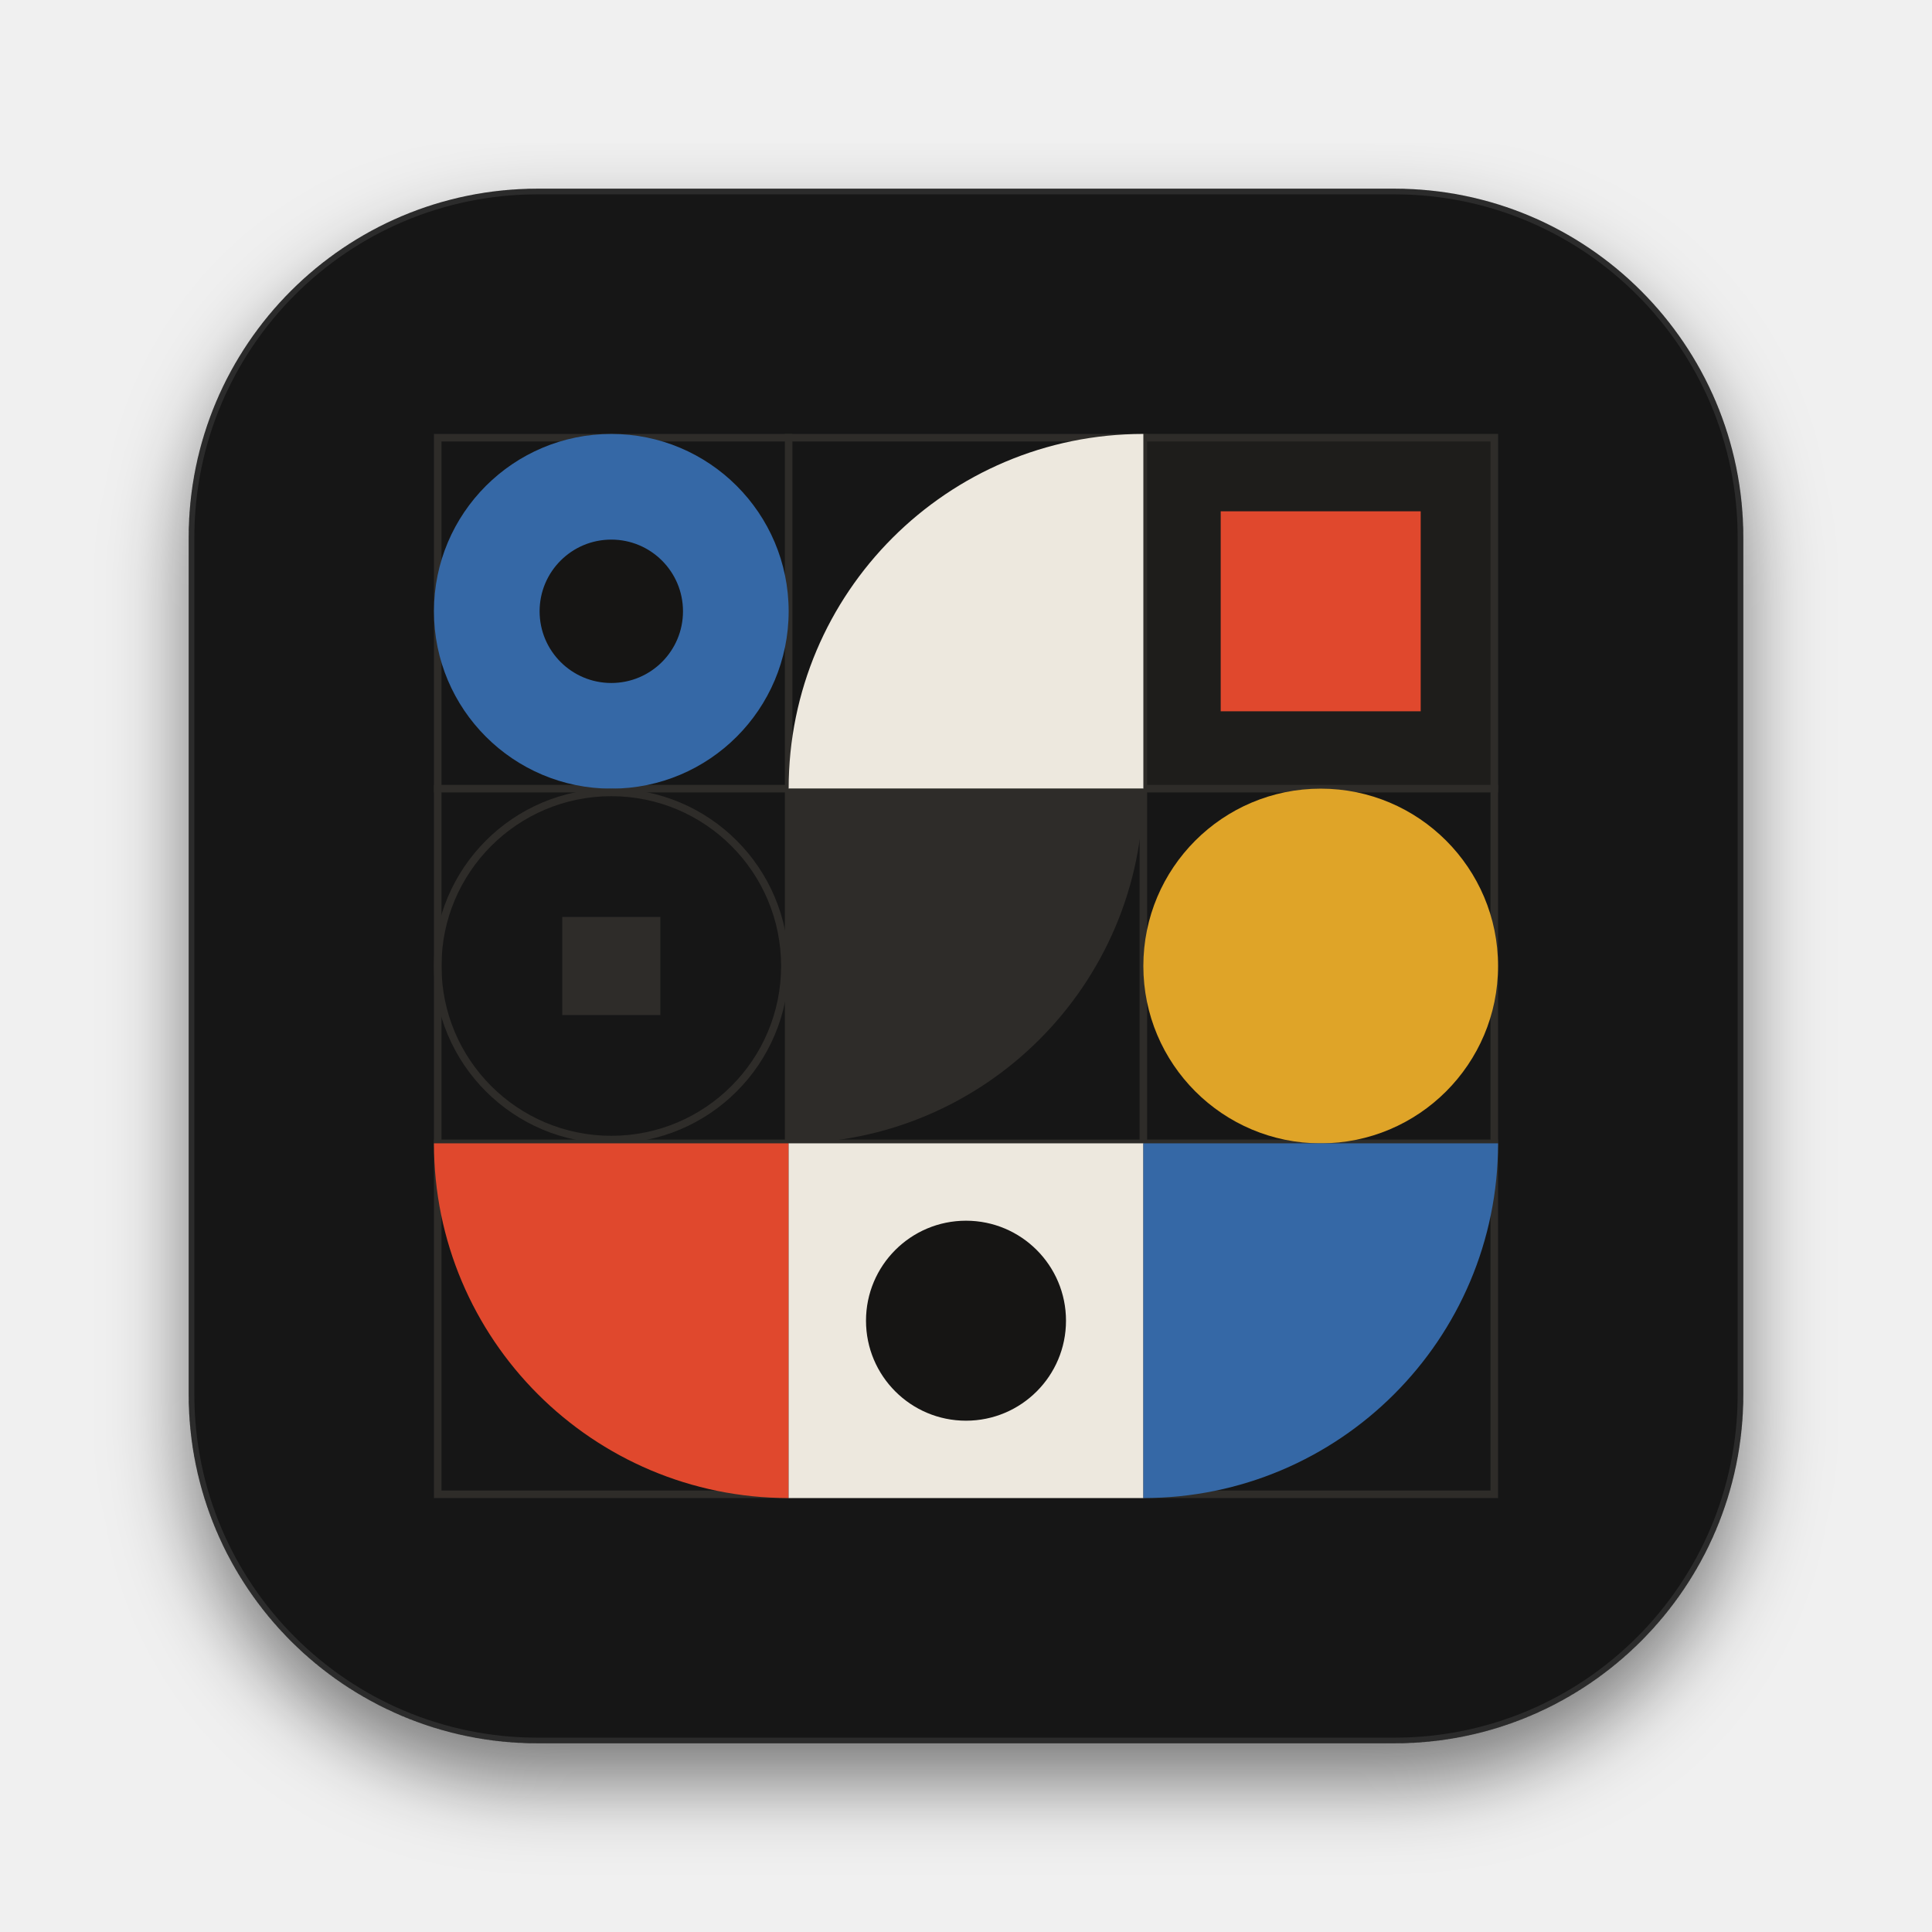
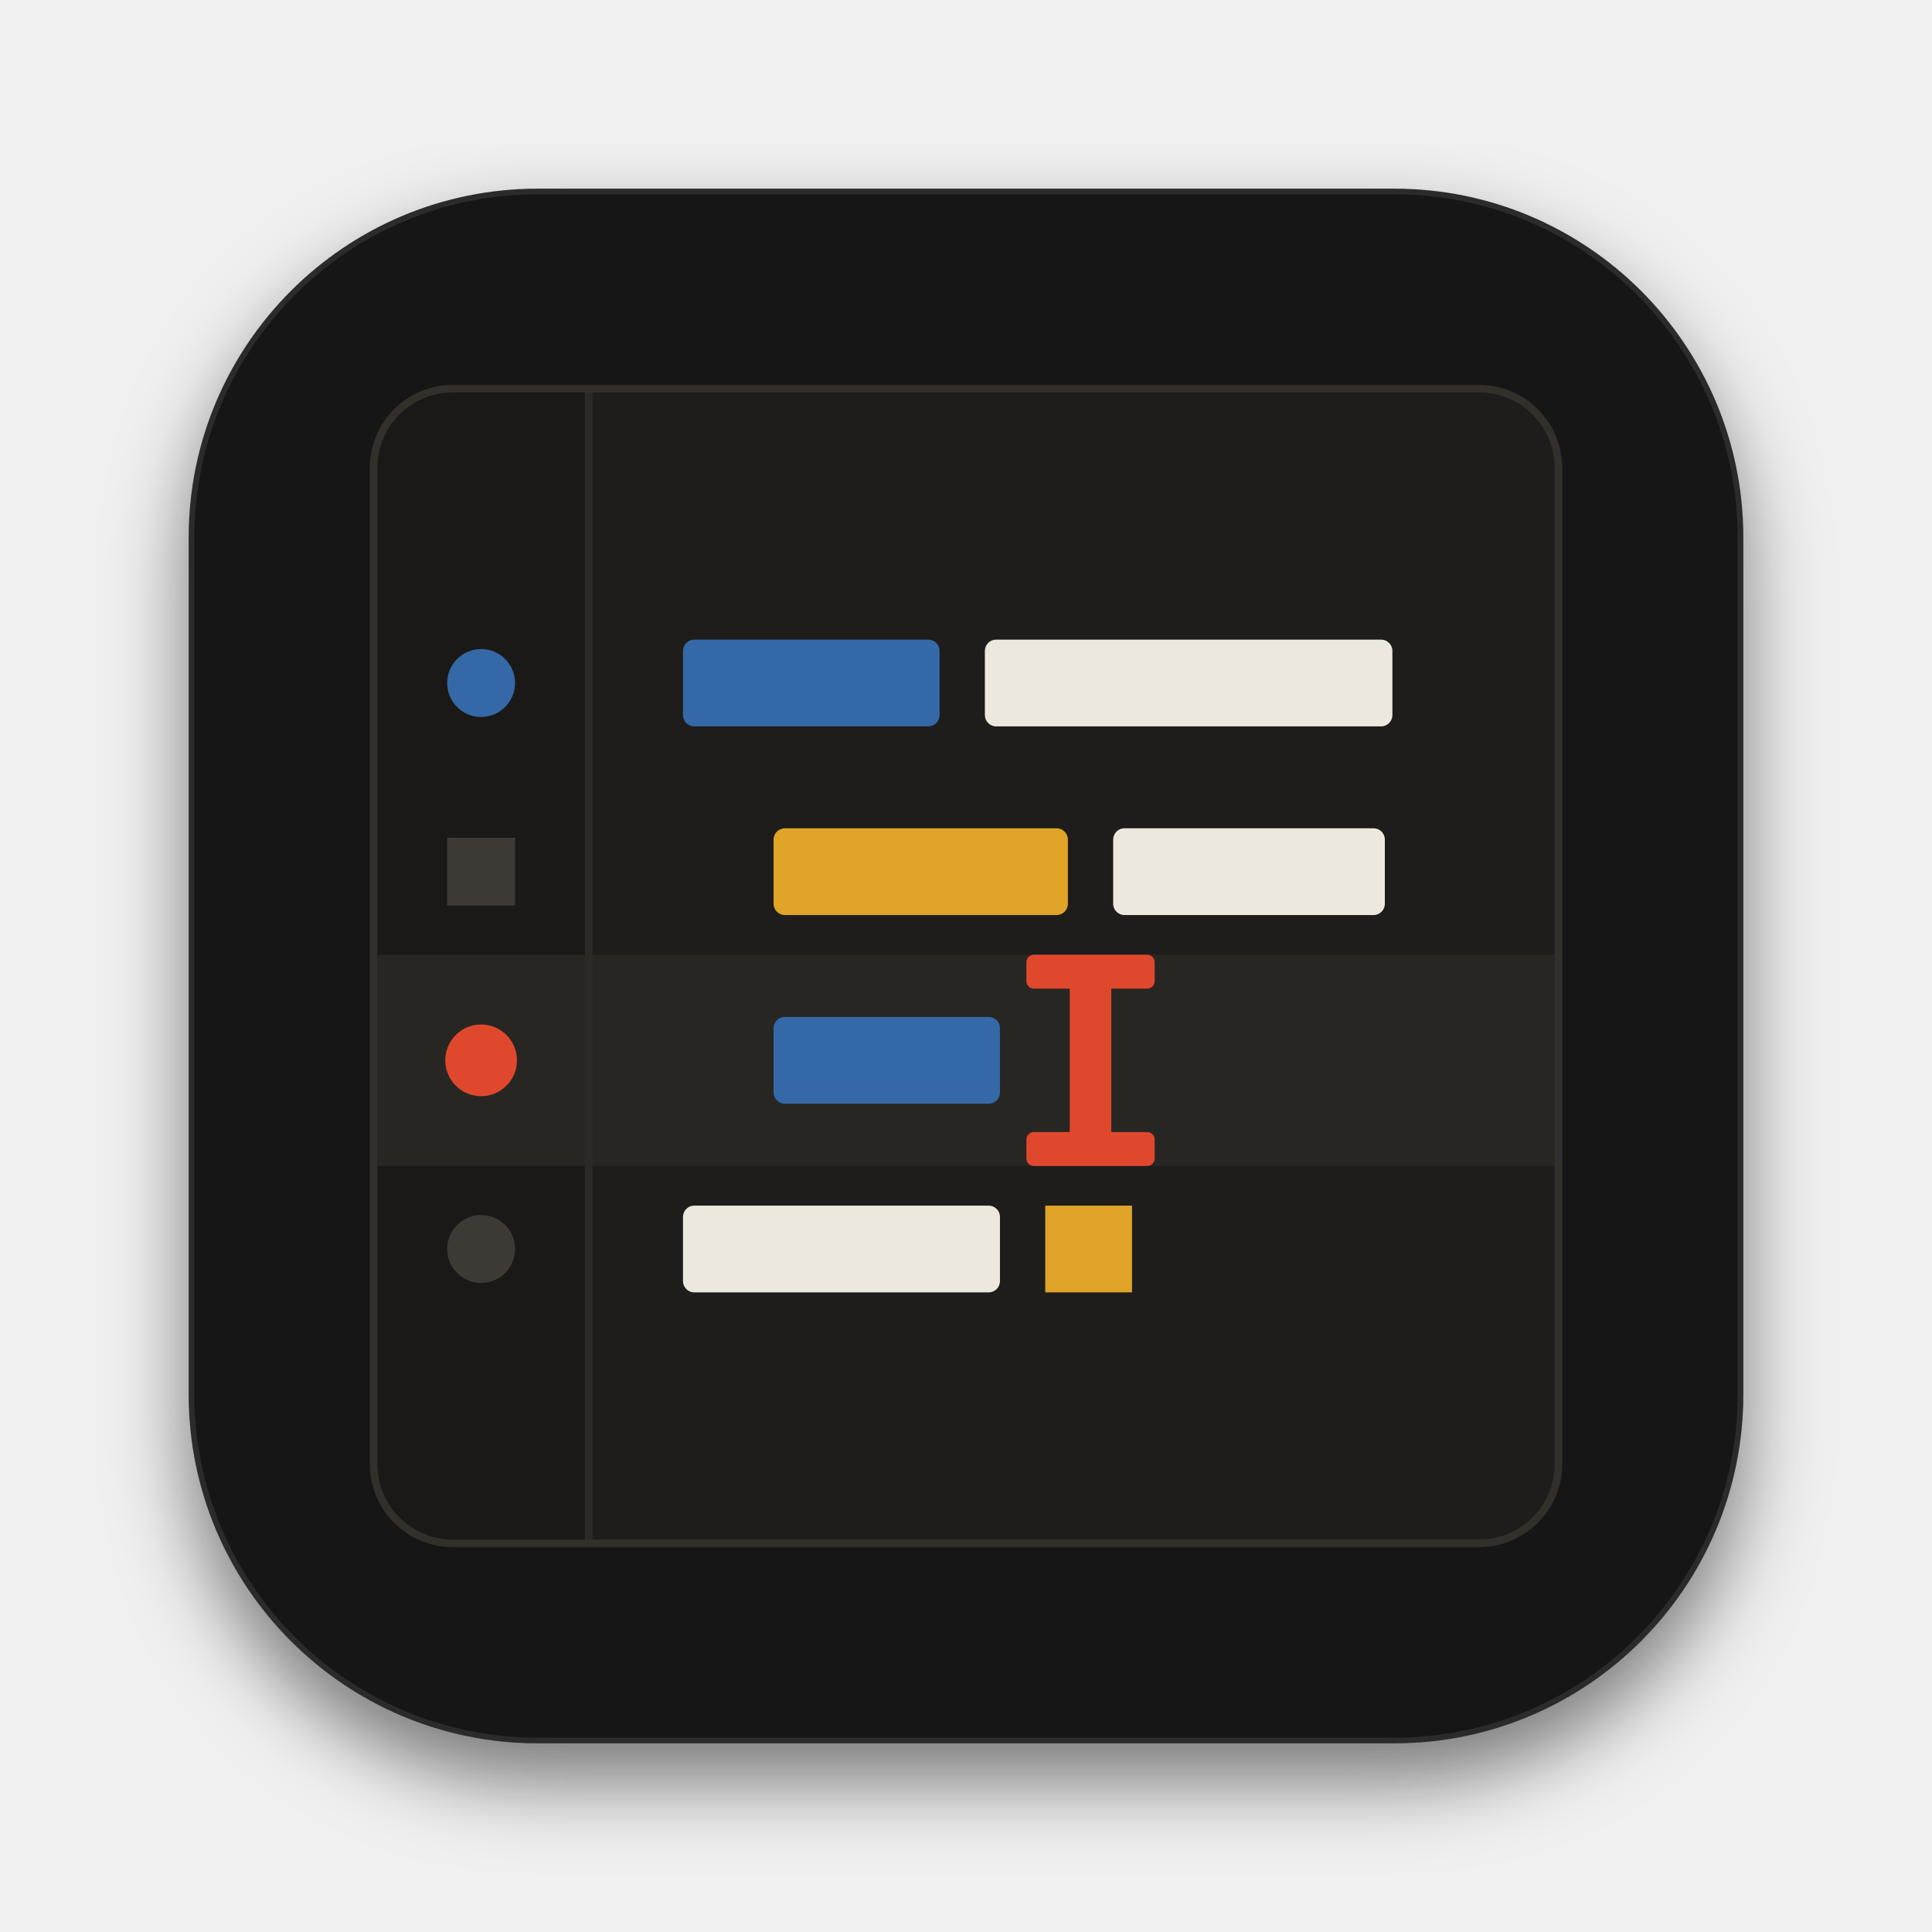
<svg xmlns="http://www.w3.org/2000/svg" width="1024" height="1024" viewBox="0 0 1024 1024" fill="none">
  <defs>
    <filter id="dropShadow" x="36" y="56" width="952" height="952" filterUnits="userSpaceOnUse">
      <feDropShadow dx="0" dy="20" stdDeviation="21" flood-color="#000000" flood-opacity="0.50" />
    </filter>
-     <clipPath id="posterClip">
-       <rect x="230" y="230" width="564" height="564" />
+     <clipPath id="editorCardClip">
+       <rect x="198" y="206" width="628" height="612" rx="42" />
    </clipPath>
  </defs>
  <rect x="100" y="100" width="824" height="824" rx="185" fill="#161514" filter="url(#dropShadow)" />
  <rect x="101.5" y="101.5" width="821" height="821" rx="183.5" stroke="#FFFFFF" stroke-opacity="0.09" stroke-width="3" />
-   <g clip-path="url(#posterClip)">
-     <rect x="606" y="230" width="188" height="188" fill="#1e1d1b" />
-     <rect x="232" y="232" width="560" height="560" stroke="#2e2c29" stroke-width="4" />
-     <path d="M 418 230 V 794 M 606 230 V 794 M 230 418 H 794 M 230 606 H 794" stroke="#2e2c29" stroke-width="4" />
-     <circle cx="324" cy="324" r="94" fill="#3568a6" />
-     <circle cx="324" cy="324" r="38" fill="#161514" />
-     <path d="M 606 418 L 418 418 A 188 188 0 0 1 606 230 Z" fill="#ede8de" />
-     <path d="M 418 418 L 606 418 A 188 188 0 0 1 418 606 Z" fill="#2e2c29" />
-     <rect x="647" y="271" width="106" height="106" fill="#e0482d" />
-     <circle cx="324" cy="512" r="92" stroke="#2e2c29" stroke-width="4" />
-     <rect x="298" y="486" width="52" height="52" fill="#2e2c29" />
-     <circle cx="700" cy="512" r="94" fill="#dfa428" />
-     <path d="M 418 606 L 418 794 A 188 188 0 0 1 230 606 Z" fill="#e0482d" />
-     <rect x="418" y="606" width="188" height="188" fill="#ede8de" />
-     <circle cx="512" cy="700" r="53" fill="#161514" />
-     <path d="M 606 606 L 794 606 A 188 188 0 0 1 606 794 Z" fill="#3568a6" />
+   <g clip-path="url(#editorCardClip)">
+     <rect x="196" y="204" width="632" height="616" fill="#1e1d1b" />
+     <rect x="196" y="204" width="116" height="616" fill="#1a1917" />
+     <rect x="196" y="506" width="632" height="112" fill="#282623" />
+     <path d="M 312 204 V 820" stroke="#2c2a27" stroke-width="4" />
+     <circle cx="255" cy="362" r="18" fill="#3568a6" />
+     <rect x="237" y="444" width="36" height="36" fill="#3d3a35" />
+     <circle cx="255" cy="562" r="19" fill="#e0482d" />
+     <circle cx="255" cy="662" r="18" fill="#3d3a35" />
+     <rect x="362" y="339" width="136" height="46" rx="6" fill="#3568a6" />
+     <rect x="522" y="339" width="216" height="46" rx="6" fill="#ede8de" />
+     <rect x="410" y="439" width="156" height="46" rx="6" fill="#dfa428" />
+     <rect x="590" y="439" width="144" height="46" rx="6" fill="#ede8de" />
+     <rect x="410" y="539" width="120" height="46" rx="6" fill="#3568a6" />
+     <path d="M 548 506 H 608 A 4 4 0 0 1 612 510 V 520 A 4 4 0 0 1 608 524 H 589 V 600 H 608 A 4 4 0 0 1 612 604 V 614 A 4 4 0 0 1 608 618 H 548 A 4 4 0 0 1 544 614 V 604 A 4 4 0 0 1 548 600 H 567 V 524 H 548 A 4 4 0 0 1 544 520 V 510 A 4 4 0 0 1 548 506 Z" fill="#e0482d" />
+     <rect x="362" y="639" width="168" height="46" rx="6" fill="#ede8de" />
+     <rect x="554" y="639" width="46" height="46" fill="#dfa428" />
  </g>
+   <rect x="198" y="206" width="628" height="612" rx="42" stroke="#33302c" stroke-width="4" />
</svg>
